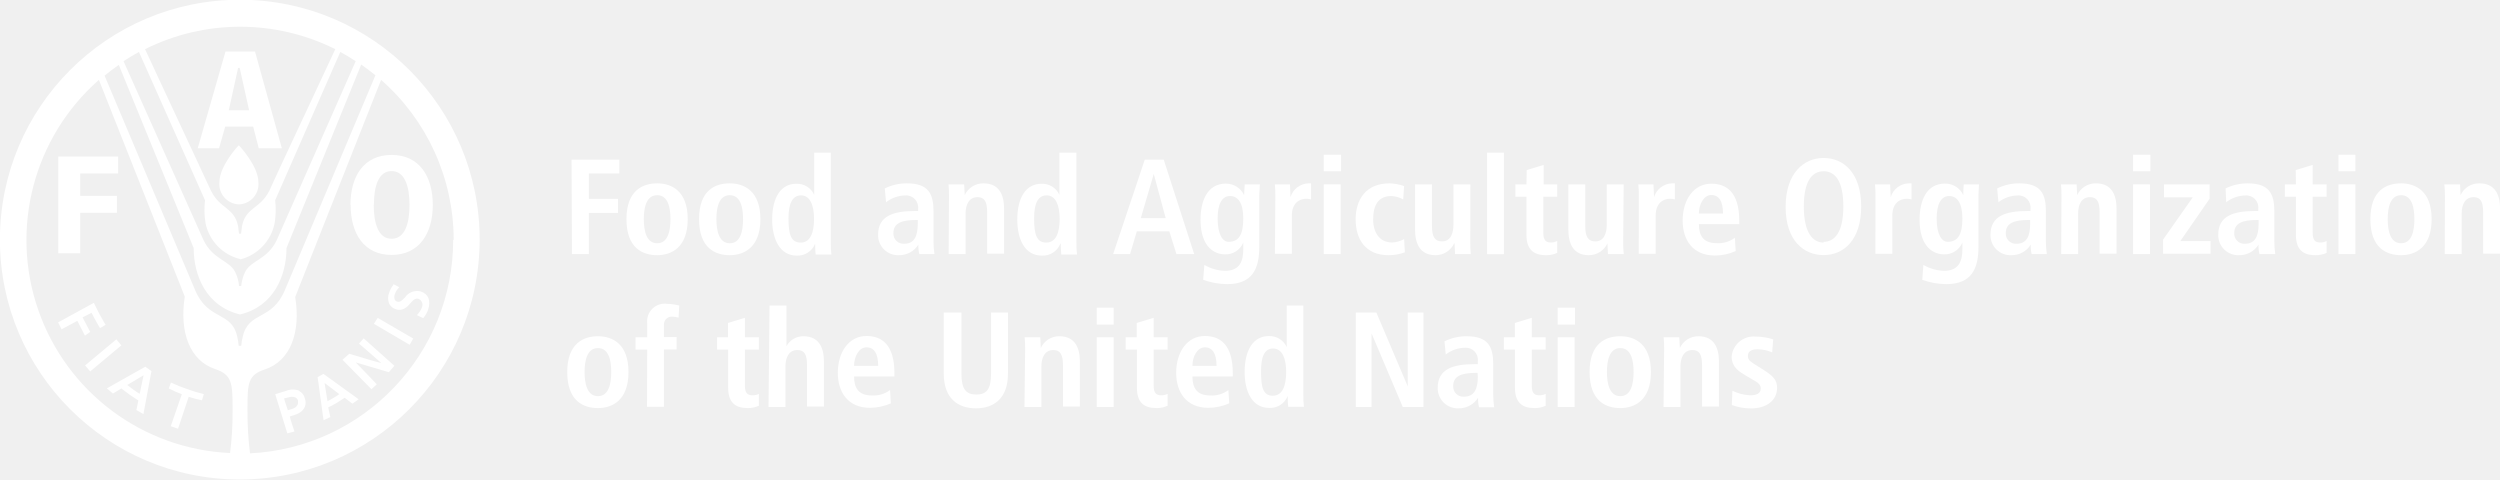
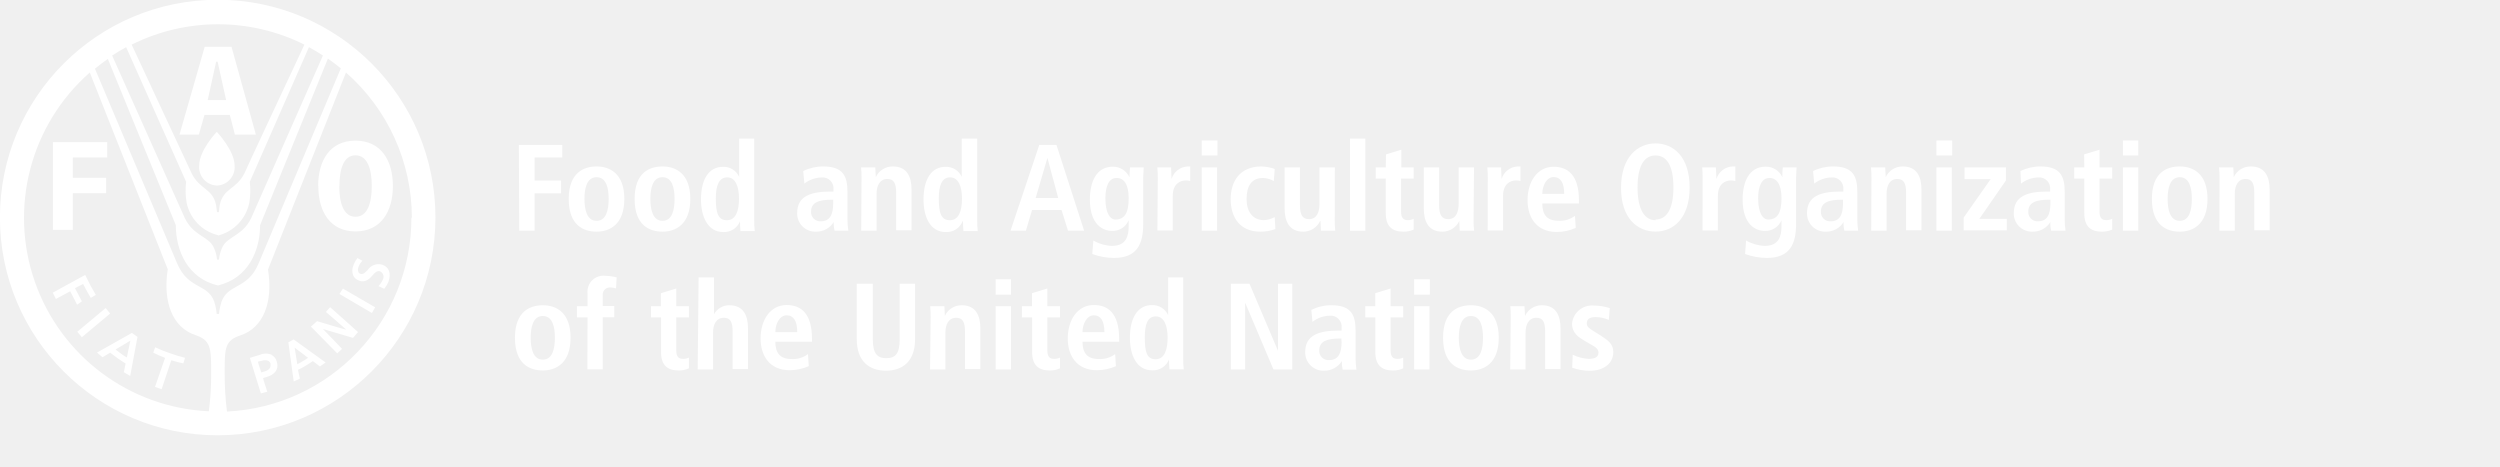
- <svg xmlns="http://www.w3.org/2000/svg" height="130" style="background-color: #126ead;;" id="Layer_1" data-name="Layer 1" viewBox="0 0 295.47 56.69">
+ <svg xmlns="http://www.w3.org/2000/svg" height="130" style="background-color: #126ead; padding-left: 10px" id="Layer_1" data-name="Layer 1" viewBox="0 0 325.47 60.69">
  <defs>
    <style>
		.cls-1 {
			fill: #fff;
		}
		</style>
  </defs>
  <path class="cls-1" d="M77.51,27.2h5.65v1.63h-3.6v3H83V33.5H79.56v4.86h-2Z" transform="translate(-9.96 -8.33)" />
  <path class="cls-1" d="M87.63,30c1.68,0,3.61.88,3.61,4.23s-1.93,4.26-3.61,4.26S84,37.69,84,34.23,86,30,87.63,30Zm0,7.08c1.28,0,1.57-1.47,1.57-2.85s-.29-2.83-1.57-2.83-1.58,1.46-1.58,2.83S86.35,37.08,87.63,37.08Z" transform="translate(-9.96 -8.33)" />
  <path class="cls-1" d="M96.21,30c1.68,0,3.62.88,3.62,4.23s-1.94,4.26-3.62,4.26-3.63-.8-3.63-4.26S94.53,30,96.21,30Zm0,7.08c1.28,0,1.57-1.47,1.57-2.85s-.29-2.83-1.57-2.83-1.58,1.46-1.58,2.83S94.94,37.08,96.21,37.08Z" transform="translate(-9.96 -8.33)" />
  <path class="cls-1" d="M108.15,26.37V37a10.1,10.1,0,0,0,.07,1.41h-1.86a11.76,11.76,0,0,1-.06-1.28h0a2.22,2.22,0,0,1-2.19,1.41c-2,0-2.89-2-2.89-4.24,0-2.69,1.07-4.25,2.84-4.25a2.21,2.21,0,0,1,2.13,1.31h0V26.37ZM104.6,37c1.17,0,1.57-1.26,1.57-2.81s-.45-2.77-1.53-2.77-1.49,1.07-1.49,2.72C103.15,36.07,103.45,37,104.6,37Z" transform="translate(-9.96 -8.33)" />
  <path class="cls-1" d="M114.53,30.6a5.83,5.83,0,0,1,2.61-.6c2.56,0,3.15,1.24,3.15,3.31v3.6a9.85,9.85,0,0,0,.11,1.45h-1.79a3.94,3.94,0,0,1-.11-1.12h0a2.65,2.65,0,0,1-2.3,1.25,2.36,2.36,0,0,1-2.46-2.42c0-2.23,1.82-2.8,4.33-2.8h.4V33a1.42,1.42,0,0,0-1.53-1.57,3.81,3.81,0,0,0-2.26.8Zm3.9,3.73h-.17c-1.7,0-2.71.35-2.71,1.55a1.19,1.19,0,0,0,1.27,1.26c1.18,0,1.61-.87,1.61-2.35Z" transform="translate(-9.96 -8.33)" />
  <path class="cls-1" d="M122.12,31.48a11,11,0,0,0-.06-1.36h1.85c0,.42.07.85.07,1.27h0A2.4,2.4,0,0,1,126.2,30c1.87,0,2.43,1.39,2.43,3v5.31h-2V33.42c0-1.26-.32-1.79-1.14-1.79-1,0-1.41.88-1.41,1.93v4.8h-2Z" transform="translate(-9.96 -8.33)" />
  <path class="cls-1" d="M137.18,26.37V37a10.1,10.1,0,0,0,.07,1.41h-1.86a11.76,11.76,0,0,1-.06-1.28h-.05a2.22,2.22,0,0,1-2.19,1.41c-2.05,0-2.9-2-2.9-4.24,0-2.69,1.07-4.25,2.85-4.25a2.22,2.22,0,0,1,2.13,1.31h0V26.37ZM133.63,37c1.17,0,1.57-1.26,1.57-2.81s-.45-2.77-1.54-2.77-1.48,1.07-1.48,2.72C132.18,36.07,132.48,37,133.63,37Z" transform="translate(-9.96 -8.33)" />
  <path class="cls-1" d="M148.16,35.67h-3.84l-.8,2.69h-2l3.74-11.16h2.24l3.6,11.16H149Zm-.43-1.56-1.41-5.22h0l-1.53,5.22Z" transform="translate(-9.96 -8.33)" />
  <path class="cls-1" d="M152.3,39.64a5.17,5.17,0,0,0,2.43.7c1.87,0,2.17-1.29,2.17-2.59V37h0a2.25,2.25,0,0,1-2.17,1.39c-1.15,0-2.88-.77-2.88-4.09,0-2.27.82-4.27,3-4.27A2.36,2.36,0,0,1,157,31.4H157c0-.43.05-.84.07-1.28h1.79c0,.44-.07.87-.07,1.3V37.5c0,2.57-.78,4.41-3.8,4.41a8.46,8.46,0,0,1-2.83-.51Zm2.86-2.73c1.25,0,1.74-.9,1.74-2.77s-.65-2.66-1.6-2.64-1.43,1-1.43,2.65C153.87,36.09,154.49,36.91,155.16,36.91Z" transform="translate(-9.96 -8.33)" />
  <path class="cls-1" d="M160.69,31.48a13.32,13.32,0,0,0-.06-1.36h1.79c0,.5.06,1,.06,1.51h0a2.3,2.3,0,0,1,2.1-1.63,3,3,0,0,1,.33,0V31.9a1.94,1.94,0,0,0-.56-.08c-.81,0-1.71.5-1.71,2v4.51h-2Z" transform="translate(-9.96 -8.33)" />
  <path class="cls-1" d="M166.41,26.62h2.05v1.95h-2.05Zm0,3.5h2v8.24h-2Z" transform="translate(-9.96 -8.33)" />
  <path class="cls-1" d="M176,38.15a5.51,5.51,0,0,1-1.95.34c-2.71,0-3.87-1.9-3.87-4.24s1.22-4.25,4-4.25a5.48,5.48,0,0,1,1.73.33l-.11,1.57a3.12,3.12,0,0,0-1.39-.4c-1.5,0-2.16,1-2.16,2.77,0,1.53.74,2.72,2.26,2.72a3.26,3.26,0,0,0,1.4-.4Z" transform="translate(-9.96 -8.33)" />
  <path class="cls-1" d="M183.73,37a11,11,0,0,0,.06,1.36h-1.86c0-.42-.06-.85-.06-1.26l-.05,0,0,0a2.41,2.41,0,0,1-2.19,1.39c-1.87,0-2.43-1.39-2.43-3.06V30.12h2v4.95c0,1.26.35,1.79,1.18,1.79,1.06,0,1.36-1,1.36-2V30.12h2Z" transform="translate(-9.96 -8.33)" />
  <path class="cls-1" d="M185.71,26.37h2v12h-2Z" transform="translate(-9.96 -8.33)" />
  <path class="cls-1" d="M190.4,28.43l2-.61v2.3H194v1.46h-1.64v4.27c0,.88.32,1.14.89,1.14a1.54,1.54,0,0,0,.75-.18v1.41a3.07,3.07,0,0,1-1.32.27c-1.47,0-2.31-.67-2.31-2.4V31.58h-1.31V30.12h1.31Z" transform="translate(-9.96 -8.33)" />
  <path class="cls-1" d="M201.8,37a10.77,10.77,0,0,0,.07,1.36H200c0-.42-.06-.85-.06-1.26l0,0,0,0a2.43,2.43,0,0,1-2.2,1.39c-1.87,0-2.42-1.39-2.42-3.06V30.12h2v4.95c0,1.26.35,1.79,1.18,1.79,1.06,0,1.36-1,1.36-2V30.12h2Z" transform="translate(-9.96 -8.33)" />
  <path class="cls-1" d="M203.65,31.48a11,11,0,0,0-.06-1.36h1.79c0,.5.07,1,.07,1.51h0A2.29,2.29,0,0,1,207.57,30a3.18,3.18,0,0,1,.34,0V31.9a2,2,0,0,0-.56-.08c-.82,0-1.71.5-1.71,2v4.51h-2Z" transform="translate(-9.96 -8.33)" />
  <path class="cls-1" d="M215.1,38a6,6,0,0,1-2.46.53c-2.66,0-3.81-1.9-3.81-4.13,0-2.46,1.3-4.36,3.39-4.36,1.78,0,3.3,1,3.3,4.39v.39h-4.77c0,1.41.56,2.25,2.1,2.25a3.25,3.25,0,0,0,2.15-.64Zm-1.5-4.43c0-1.45-.48-2.19-1.38-2.19s-1.47,1.1-1.47,2.19Z" transform="translate(-9.96 -8.33)" />
  <path class="cls-1" d="M225.49,27c2.32,0,4.44,1.73,4.44,5.74s-2.12,5.74-4.44,5.74S221,36.79,221,32.78,223.17,27,225.49,27Zm0,9.91c1.29,0,2.33-1.1,2.33-4.17s-1-4.17-2.33-4.17-2.34,1.1-2.34,4.17S224.19,37,225.49,37Z" transform="translate(-9.96 -8.33)" />
  <path class="cls-1" d="M231.62,31.48a11,11,0,0,0-.06-1.36h1.79c0,.5.07,1,.07,1.51h0A2.29,2.29,0,0,1,235.54,30a3.18,3.18,0,0,1,.34,0V31.9a2,2,0,0,0-.56-.08c-.82,0-1.71.5-1.71,2v4.51h-2Z" transform="translate(-9.96 -8.33)" />
  <path class="cls-1" d="M237.28,39.64a5.24,5.24,0,0,0,2.43.7c1.87,0,2.18-1.29,2.18-2.59V37h0a2.26,2.26,0,0,1-2.18,1.39c-1.15,0-2.88-.77-2.88-4.09,0-2.27.82-4.27,3-4.27A2.33,2.33,0,0,1,242,31.4H242c0-.43,0-.84.06-1.28h1.79c0,.44-.06.87-.06,1.3V37.5c0,2.57-.79,4.41-3.81,4.41a8.46,8.46,0,0,1-2.83-.51Zm2.87-2.73c1.24,0,1.74-.9,1.74-2.77s-.66-2.66-1.6-2.64-1.44,1-1.44,2.65C238.85,36.09,239.47,36.91,240.15,36.91Z" transform="translate(-9.96 -8.33)" />
  <path class="cls-1" d="M246,30.6a5.83,5.83,0,0,1,2.61-.6c2.56,0,3.15,1.24,3.15,3.31v3.6a9.85,9.85,0,0,0,.11,1.45h-1.79a3.94,3.94,0,0,1-.11-1.12h0a2.63,2.63,0,0,1-2.3,1.25,2.36,2.36,0,0,1-2.46-2.42c0-2.23,1.82-2.8,4.33-2.8h.4V33a1.42,1.42,0,0,0-1.53-1.57,3.84,3.84,0,0,0-2.26.8Zm3.9,3.73h-.17c-1.7,0-2.71.35-2.71,1.55a1.19,1.19,0,0,0,1.27,1.26c1.18,0,1.61-.87,1.61-2.35Z" transform="translate(-9.96 -8.33)" />
  <path class="cls-1" d="M253.6,31.48a11,11,0,0,0-.06-1.36h1.85c0,.42.07.85.07,1.27h0A2.4,2.4,0,0,1,257.68,30c1.87,0,2.43,1.39,2.43,3v5.31h-2V33.42c0-1.26-.32-1.79-1.14-1.79-1,0-1.4.88-1.4,1.93v4.8h-2Z" transform="translate(-9.96 -8.33)" />
  <path class="cls-1" d="M262.06,26.62h2.05v1.95h-2.05Zm0,3.5h2v8.24h-2Z" transform="translate(-9.96 -8.33)" />
  <path class="cls-1" d="M265.61,36.65l3.51-5h-3.4V30.12h5.39v1.7l-3.46,5h3.57v1.5h-5.61Z" transform="translate(-9.96 -8.33)" />
  <path class="cls-1" d="M273,30.6a5.83,5.83,0,0,1,2.61-.6c2.55,0,3.15,1.24,3.15,3.31v3.6a9.85,9.85,0,0,0,.11,1.45H277a3.94,3.94,0,0,1-.11-1.12h0a2.65,2.65,0,0,1-2.3,1.25,2.36,2.36,0,0,1-2.46-2.42c0-2.23,1.82-2.8,4.33-2.8h.4V33a1.42,1.42,0,0,0-1.53-1.57,3.81,3.81,0,0,0-2.26.8Zm3.9,3.73h-.17c-1.7,0-2.71.35-2.71,1.55a1.19,1.19,0,0,0,1.27,1.26c1.18,0,1.61-.87,1.61-2.35Z" transform="translate(-9.96 -8.33)" />
  <path class="cls-1" d="M281.29,28.43l2-.61v2.3h1.65v1.46h-1.65v4.27c0,.88.32,1.14.89,1.14a1.58,1.58,0,0,0,.76-.18v1.41a3.16,3.16,0,0,1-1.33.27c-1.47,0-2.3-.67-2.3-2.4V31.58H280V30.12h1.31Z" transform="translate(-9.96 -8.33)" />
  <path class="cls-1" d="M286.34,26.62h2v1.95h-2Zm0,3.5h2v8.24h-2Z" transform="translate(-9.96 -8.33)" />
  <path class="cls-1" d="M293.74,30c1.68,0,3.61.88,3.61,4.23s-1.93,4.26-3.61,4.26-3.63-.8-3.63-4.26S292.06,30,293.74,30Zm0,7.08c1.28,0,1.57-1.47,1.57-2.85s-.29-2.83-1.57-2.83-1.58,1.46-1.58,2.83S292.46,37.08,293.74,37.08Z" transform="translate(-9.96 -8.33)" />
  <path class="cls-1" d="M298.92,31.48a10.77,10.77,0,0,0-.07-1.36h1.86c0,.42.06.85.06,1.27h0A2.4,2.4,0,0,1,303,30c1.87,0,2.44,1.39,2.44,3v5.31h-2V33.42c0-1.26-.32-1.79-1.13-1.79-1,0-1.41.88-1.41,1.93v4.8h-2Z" transform="translate(-9.96 -8.33)" />
  <path class="cls-1" d="M80.63,48.07c1.68,0,3.61.87,3.61,4.23s-1.93,4.26-3.61,4.26S77,55.76,77,52.3,79,48.07,80.63,48.07Zm0,7.08c1.28,0,1.57-1.47,1.57-2.85s-.29-2.83-1.57-2.83-1.58,1.46-1.58,2.83S79.35,55.15,80.63,55.15Z" transform="translate(-9.96 -8.33)" />
  <path class="cls-1" d="M86.45,49.65H85.07V48.19h1.38V46.51a2.08,2.08,0,0,1,2.36-2.27,6.4,6.4,0,0,1,1.43.2l-.08,1.43a3.19,3.19,0,0,0-.79-.12.92.92,0,0,0-.94,1v1.42h1.5v1.46h-1.5v6.78h-2Z" transform="translate(-9.96 -8.33)" />
  <path class="cls-1" d="M96,46.5l2-.61v2.3h1.65v1.46H98v4.27c0,.88.32,1.13.9,1.13a1.56,1.56,0,0,0,.75-.17v1.4a3,3,0,0,1-1.33.28c-1.47,0-2.3-.68-2.3-2.4V49.65H94.71V48.19H96Z" transform="translate(-9.96 -8.33)" />
  <path class="cls-1" d="M100.91,44.44h2v4.81h0a2.24,2.24,0,0,1,2-1.18c1.87,0,2.43,1.39,2.43,3v5.31h-2V51.49c0-1.27-.32-1.79-1.14-1.79-1,0-1.41.88-1.41,1.93v4.8h-2Z" transform="translate(-9.96 -8.33)" />
  <path class="cls-1" d="M115.25,56a6.2,6.2,0,0,1-2.46.53c-2.66,0-3.81-1.91-3.81-4.13,0-2.46,1.3-4.36,3.39-4.36,1.78,0,3.3,1,3.3,4.39v.39H110.9c0,1.4.56,2.25,2.1,2.25a3.25,3.25,0,0,0,2.15-.64Zm-1.5-4.43c0-1.46-.48-2.19-1.38-2.19s-1.47,1.1-1.47,2.19Z" transform="translate(-9.96 -8.33)" />
  <path class="cls-1" d="M123.59,45.27v7.22c0,1.86.56,2.47,1.76,2.47s1.74-.61,1.74-2.47V45.27h2v7.22c0,2.95-1.69,4.1-3.79,4.1s-3.8-1.15-3.8-4.1V45.27Z" transform="translate(-9.96 -8.33)" />
  <path class="cls-1" d="M131.12,49.55a13.32,13.32,0,0,0-.06-1.36h1.85c0,.42.06.85.06,1.27h0a2.38,2.38,0,0,1,2.19-1.39c1.87,0,2.43,1.39,2.43,3v5.31h-2V51.49c0-1.27-.33-1.79-1.14-1.79-1,0-1.41.88-1.41,1.93v4.8h-2Z" transform="translate(-9.96 -8.33)" />
  <path class="cls-1" d="M139.58,44.69h2v2h-2Zm0,3.5h2v8.24h-2Z" transform="translate(-9.96 -8.33)" />
  <path class="cls-1" d="M144.31,46.5l2-.61v2.3h1.65v1.46h-1.65v4.27c0,.88.32,1.13.89,1.13a1.6,1.6,0,0,0,.76-.17v1.4a3,3,0,0,1-1.33.28c-1.47,0-2.3-.68-2.3-2.4V49.65H143V48.19h1.31Z" transform="translate(-9.96 -8.33)" />
  <path class="cls-1" d="M155.24,56a6.2,6.2,0,0,1-2.46.53c-2.66,0-3.81-1.91-3.81-4.13,0-2.46,1.3-4.36,3.39-4.36,1.78,0,3.3,1,3.3,4.39v.39h-4.77c0,1.4.56,2.25,2.1,2.25a3.25,3.25,0,0,0,2.15-.64Zm-1.5-4.43c0-1.46-.48-2.19-1.38-2.19s-1.47,1.1-1.47,2.19Z" transform="translate(-9.96 -8.33)" />
  <path class="cls-1" d="M164,44.44V55a10.2,10.2,0,0,0,.07,1.41h-1.86a11.76,11.76,0,0,1-.06-1.28h0a2.22,2.22,0,0,1-2.19,1.41c-2.05,0-2.9-2-2.9-4.24,0-2.69,1.08-4.25,2.85-4.25a2.22,2.22,0,0,1,2.13,1.31h0V44.44ZM160.4,55.1c1.17,0,1.57-1.26,1.57-2.81s-.45-2.77-1.54-2.77S159,50.59,159,52.24C159,54.14,159.25,55.1,160.4,55.1Z" transform="translate(-9.96 -8.33)" />
  <path class="cls-1" d="M170.2,45.27h2.43L176.34,54h0V45.27h1.86V56.43h-2.45l-3.69-8.7h0v8.7H170.2Z" transform="translate(-9.96 -8.33)" />
  <path class="cls-1" d="M180.68,48.67a5.87,5.87,0,0,1,2.61-.6c2.56,0,3.15,1.24,3.15,3.3V55a11.67,11.67,0,0,0,.11,1.46h-1.79a4.34,4.34,0,0,1-.11-1.12h0a2.66,2.66,0,0,1-2.3,1.25,2.37,2.37,0,0,1-2.47-2.42c0-2.24,1.83-2.8,4.34-2.8h.4V51a1.42,1.42,0,0,0-1.54-1.57,3.78,3.78,0,0,0-2.25.8Zm3.91,3.73h-.18c-1.69,0-2.7.35-2.7,1.55A1.19,1.19,0,0,0,183,55.21c1.18,0,1.62-.88,1.62-2.35Z" transform="translate(-9.96 -8.33)" />
  <path class="cls-1" d="M189,46.5l2-.61v2.3h1.64v1.46H191v4.27c0,.88.31,1.13.89,1.13a1.56,1.56,0,0,0,.75-.17v1.4a2.93,2.93,0,0,1-1.33.28c-1.47,0-2.3-.68-2.3-2.4V49.65H187.7V48.19H189Z" transform="translate(-9.96 -8.33)" />
  <path class="cls-1" d="M194.06,44.69h2.05v2h-2.05Zm0,3.5h2v8.24h-2Z" transform="translate(-9.96 -8.33)" />
  <path class="cls-1" d="M201.46,48.07c1.68,0,3.62.87,3.62,4.23s-1.94,4.26-3.62,4.26-3.63-.8-3.63-4.26S199.79,48.07,201.46,48.07Zm0,7.08c1.28,0,1.57-1.47,1.57-2.85s-.29-2.83-1.57-2.83-1.58,1.46-1.58,2.83S200.19,55.15,201.46,55.15Z" transform="translate(-9.96 -8.33)" />
  <path class="cls-1" d="M206.64,49.55a11,11,0,0,0-.06-1.36h1.85c0,.42.07.85.07,1.27h0a2.4,2.4,0,0,1,2.19-1.39c1.87,0,2.43,1.39,2.43,3v5.31h-2V51.49c0-1.27-.32-1.79-1.14-1.79-1,0-1.41.88-1.41,1.93v4.8h-2Z" transform="translate(-9.96 -8.33)" />
  <path class="cls-1" d="M214.71,54.51a5.3,5.3,0,0,0,2.07.54c.72,0,1.28-.17,1.28-.81,0-.32-.16-.63-.88-1l-.82-.48c-.83-.5-1.74-1-1.74-2.32a2.61,2.61,0,0,1,2.84-2.33,6.82,6.82,0,0,1,2.07.33l-.12,1.54a4.35,4.35,0,0,0-1.74-.37c-.8,0-1.13.3-1.13.8s.35.68.92,1.05l1,.63c1,.65,1.53,1.12,1.53,2.07,0,1.52-1.28,2.44-3.07,2.44a6.61,6.61,0,0,1-2.28-.4Z" transform="translate(-9.96 -8.33)" />
  <path class="cls-1" d="M38.3,65A28.35,28.35,0,1,1,66.65,36.68,28.38,28.38,0,0,1,38.3,65ZM38.19,25.5s2.31,2.43,2.31,4.37a2.39,2.39,0,0,1-2.2,2.61h-.21a2.4,2.4,0,0,1-2.2-2.61C35.89,27.93,38.15,25.5,38.19,25.5ZM16.85,38.26h2.59V33.48h4.34v-2H19.44V28.83h4.48v-2H16.85ZM40.54,25.85h2.73L40.1,14.42H36.61L33.33,25.85h2.52l.73-2.56h3.3ZM39.4,21.36H37l1.1-5h.19Zm12,11.19c0,3.35,1.56,5.91,4.84,5.91s4.87-2.56,4.87-5.91-1.57-5.91-4.87-5.91S51.38,29.19,51.38,32.55Zm2.75,0c0-2.2.54-4,2.09-4s2.12,1.78,2.12,4-.56,4-2.12,4S54.13,34.74,54.13,32.55Zm-17,29.32a37,37,0,0,0,.3-5v-.35c0-2.93-.1-3.92-2.06-4.57-3-1-4.25-4.36-3.59-8.56L21.65,17.77a25.2,25.2,0,0,0,15.44,44.1Zm1.2-16.37c-4-.94-5.5-4.6-5.5-7.85L24,16c-.58.4-1.14.83-1.68,1.27L33,42.57c1.54,3.72,4.35,2.49,5,5.56a6.79,6.79,0,0,1,.17,1.07h.3a6.36,6.36,0,0,1,.18-1.07c.68-3.07,3.48-1.84,5-5.56,0,0,8.74-20.73,10.68-25.34-.54-.44-1.1-.87-1.68-1.27L43.82,37.65c0,3.25-1.5,6.91-5.51,7.85Zm0-6.55a5.51,5.51,0,0,1-4.1-4.25,9.73,9.73,0,0,1-.06-2.7L26.38,14.47c-.62.34-1.23.7-1.82,1.09L34,36.68c1.12,2.36,3.08,2.4,3.76,3.81a4.37,4.37,0,0,1,.45,1.64h.26a4.86,4.86,0,0,1,.45-1.64c.68-1.41,2.65-1.45,3.76-3.81L52,15.56c-.58-.39-1.2-.75-1.82-1.09L42.48,32a9.73,9.73,0,0,1-.06,2.7A5.54,5.54,0,0,1,38.32,39Zm.1-3,.12-.95c.49-2.22,2.1-1.94,3.22-4.12l0,0c0-.08,5.51-11.83,7.8-16.74a25.18,25.18,0,0,0-22.49,0c2.28,4.91,7.76,16.66,7.8,16.74a.14.14,0,0,0,0,0C36,33.08,37.6,32.8,38.09,35l.12.95Zm25.13.71A25.17,25.17,0,0,0,55,17.77L44.85,43.43c.68,4.2-.57,7.56-3.58,8.56-2,.65-2.06,1.64-2.06,4.57v.35a38.73,38.73,0,0,0,.3,5A25.25,25.25,0,0,0,63.52,36.68ZM21.06,44.13s.37.79.67,1.35.71,1.24.71,1.24l-.66.39s-.51-.84-1-1.81c-.13.06-.92.48-1.06.54l.9,1.72L20,48s-.82-1.61-.9-1.75l-1.86,1-.41-.82L21,44.15Zm2.66,4.31.58.71-3.68,3.08-.6-.71,3.65-3.05Zm3.41,3.23.73.52-.95,5.08-.83-.48.23-1.14s-.53-.32-1-.65-.95-.73-1-.76l-1,.6-.72-.61,4.49-2.53ZM25,53.83c.09.07.4.32.72.55s.66.45.75.49c.05-.21.39-1.88.46-2.19Zm5.16-.29a15.94,15.94,0,0,0,1.89.76,16.5,16.5,0,0,0,2,.61l-.22.73a15.17,15.17,0,0,1-1.57-.41C32.22,55.39,31,59,31,59l-.86-.3s1.26-3.62,1.31-3.78a13.6,13.6,0,0,1-1.54-.68Zm15.16,1a1.32,1.32,0,0,1,.67.87,1.57,1.57,0,0,1,.09.51c0,.67-.47,1.2-1.32,1.46l-.55.17c0,.15.55,1.78.55,1.78l-.84.22-1.43-4.63,1.28-.39A2,2,0,0,1,45.32,54.51Zm-1.78.87c0,.14.4,1.27.44,1.41l.56-.18a1,1,0,0,0,.57-.43.59.59,0,0,0,.07-.29,1.18,1.18,0,0,0,0-.25.64.64,0,0,0-.31-.37,1.17,1.17,0,0,0-.82,0Zm4.65-2.89,4.16,3-.74.52-.92-.7s-.48.33-.94.61-.91.5-1,.52L49,57.62l-.8.38-.7-5.1Zm.47,3.23a8.42,8.42,0,0,0,.77-.43,4.6,4.6,0,0,0,.63-.41l-1.74-1.32C48.38,53.9,48.63,55.51,48.66,55.72Zm4.28-7.43,3.63,3.24-.65.76L52,51.16c.38.37,2.49,2.59,2.49,2.59l-.63.58-3.42-3.48.8-.71s3.28,1,3.8,1.11c-.38-.36-2.65-2.31-2.65-2.31Zm1.66-2.42,4.2,2.44-.42.74L54.15,46.6Zm1.82-4,.72.37-.07.09a2.09,2.09,0,0,0-.45.75.88.88,0,0,0,0,.64.43.43,0,0,0,.29.23c.32.11.59-.17.91-.49a1.72,1.72,0,0,1,1.88-.71c.91.31,1.21,1.11.84,2.21a3.49,3.49,0,0,1-.51.88l-.05.06-.74-.35.07-.09a2.77,2.77,0,0,0,.52-.83.77.77,0,0,0-.38-1c-.4-.14-.7.17-1,.53s-.92,1-1.72.68a1.28,1.28,0,0,1-.77-.64,1.71,1.71,0,0,1,0-1.32,3.09,3.09,0,0,1,.5-.93Z" transform="translate(-9.96 -8.33)" />
</svg>
